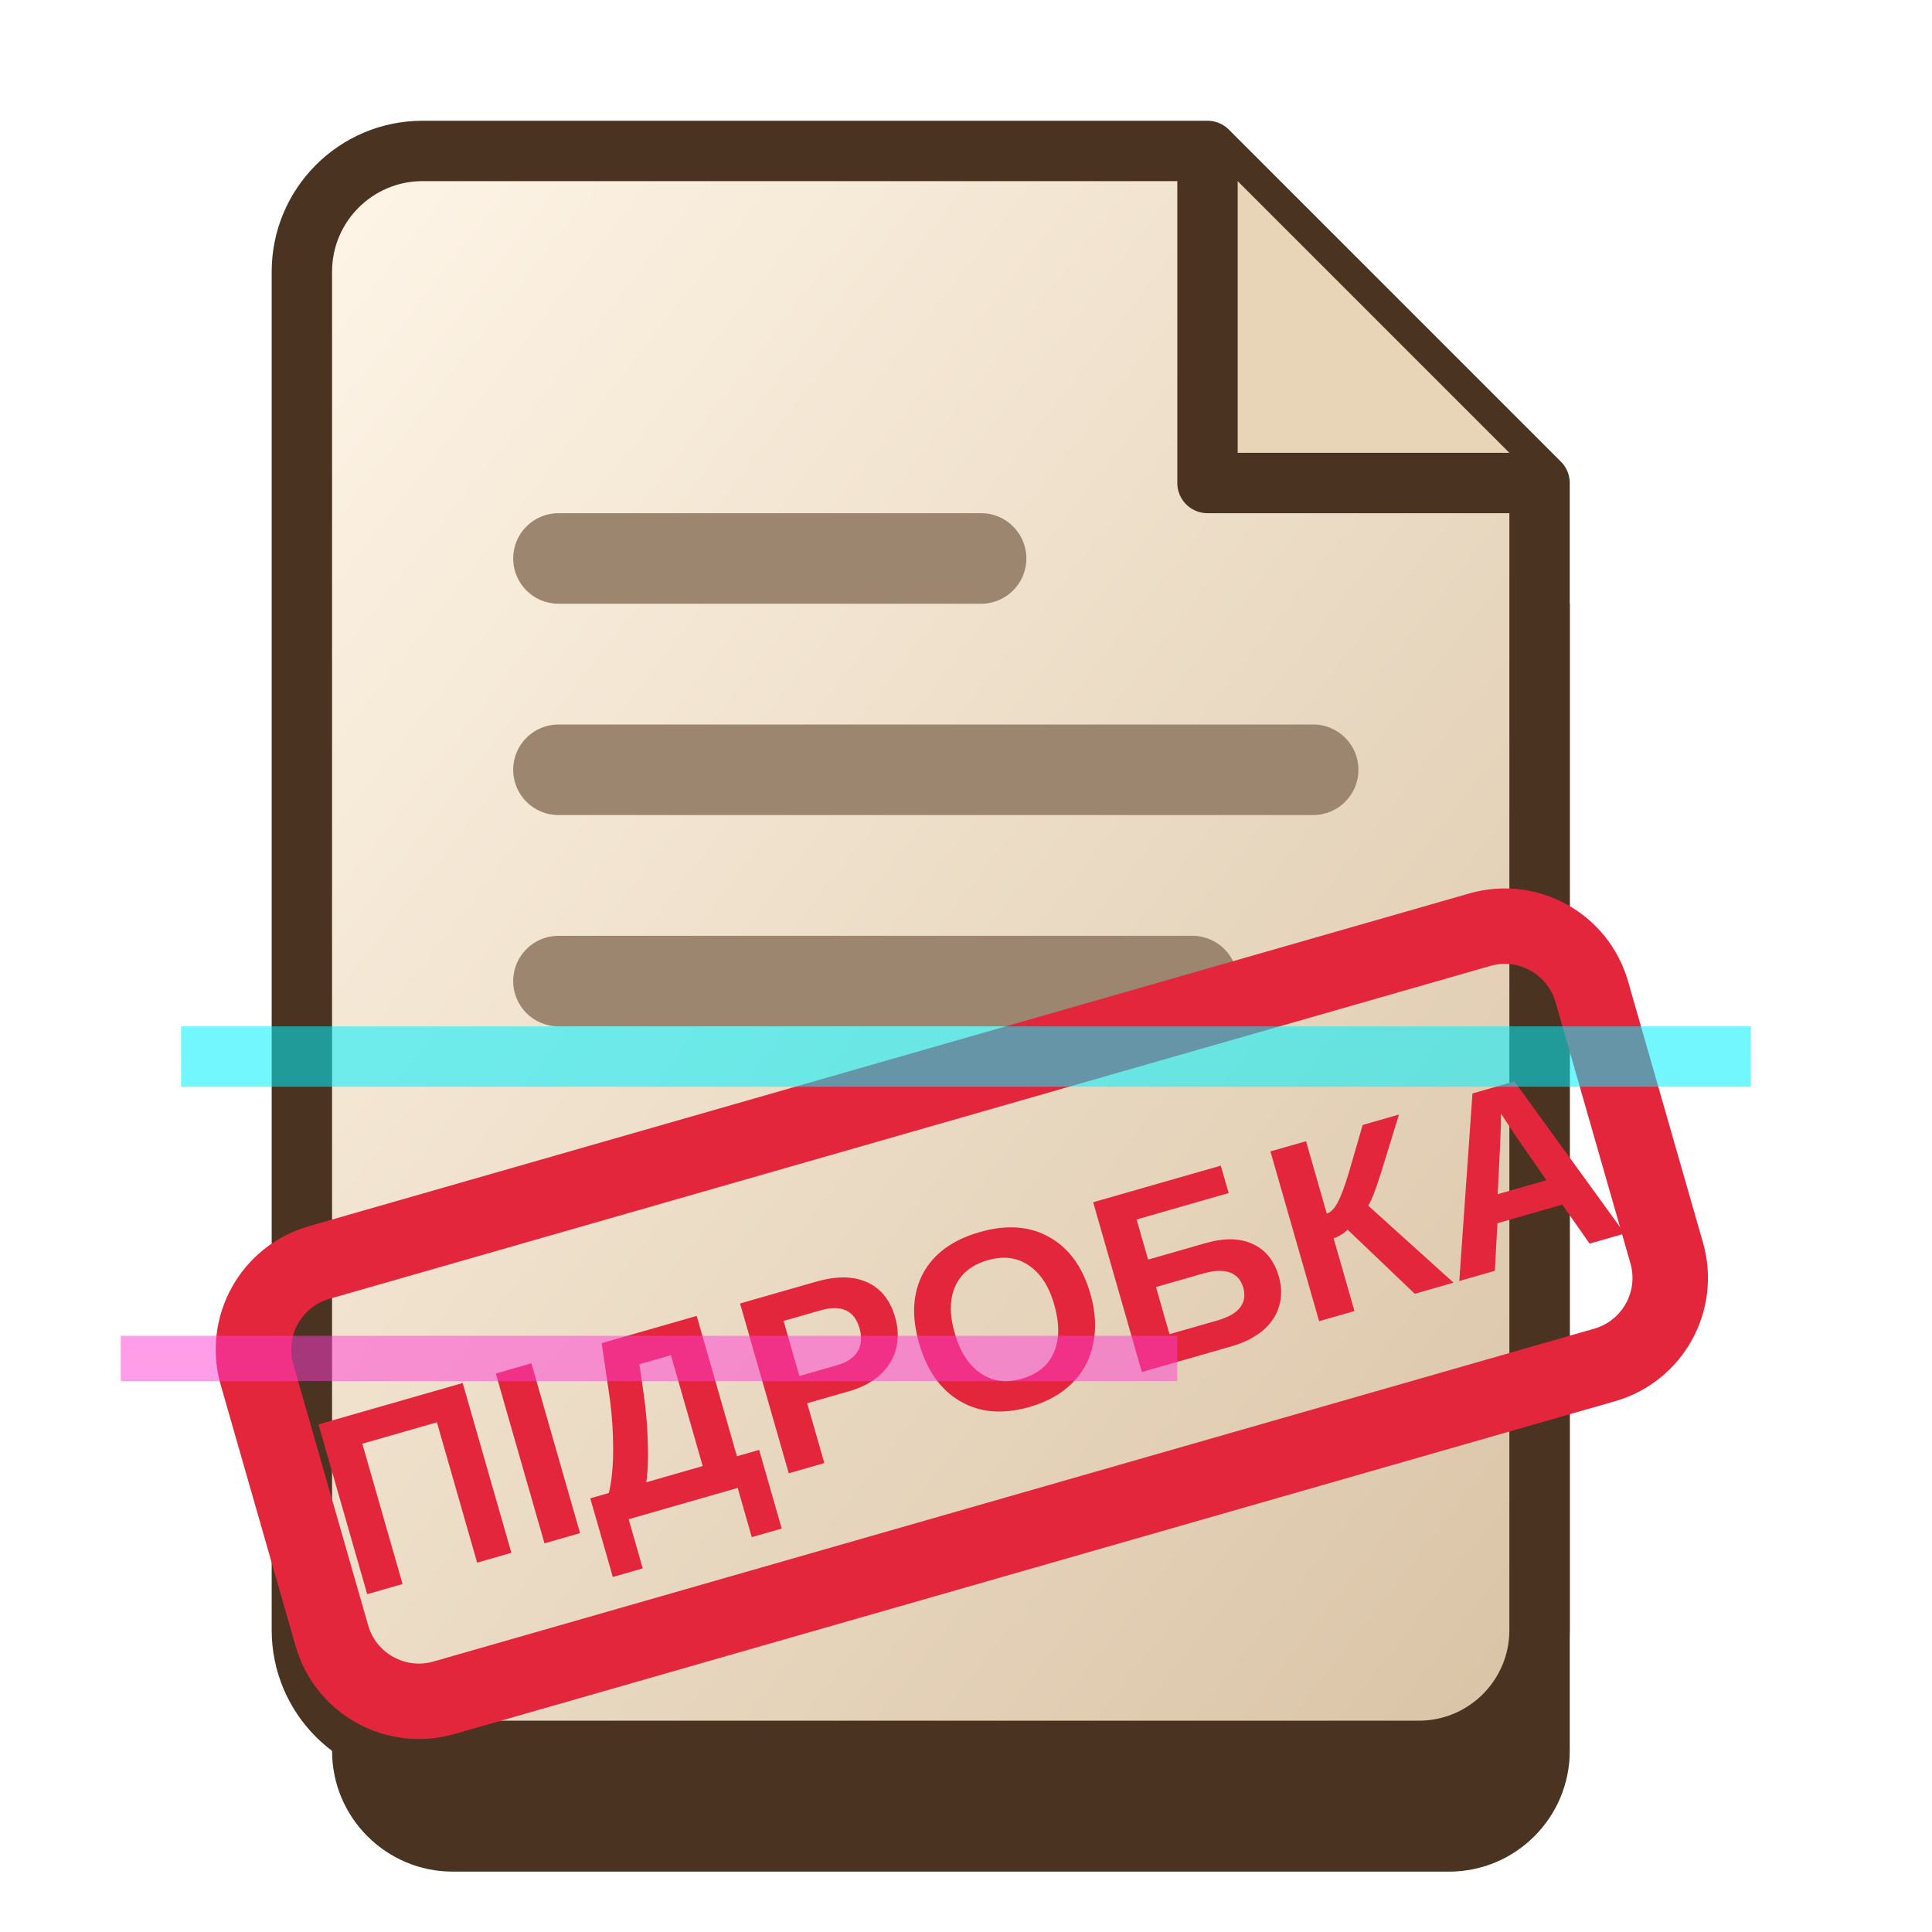
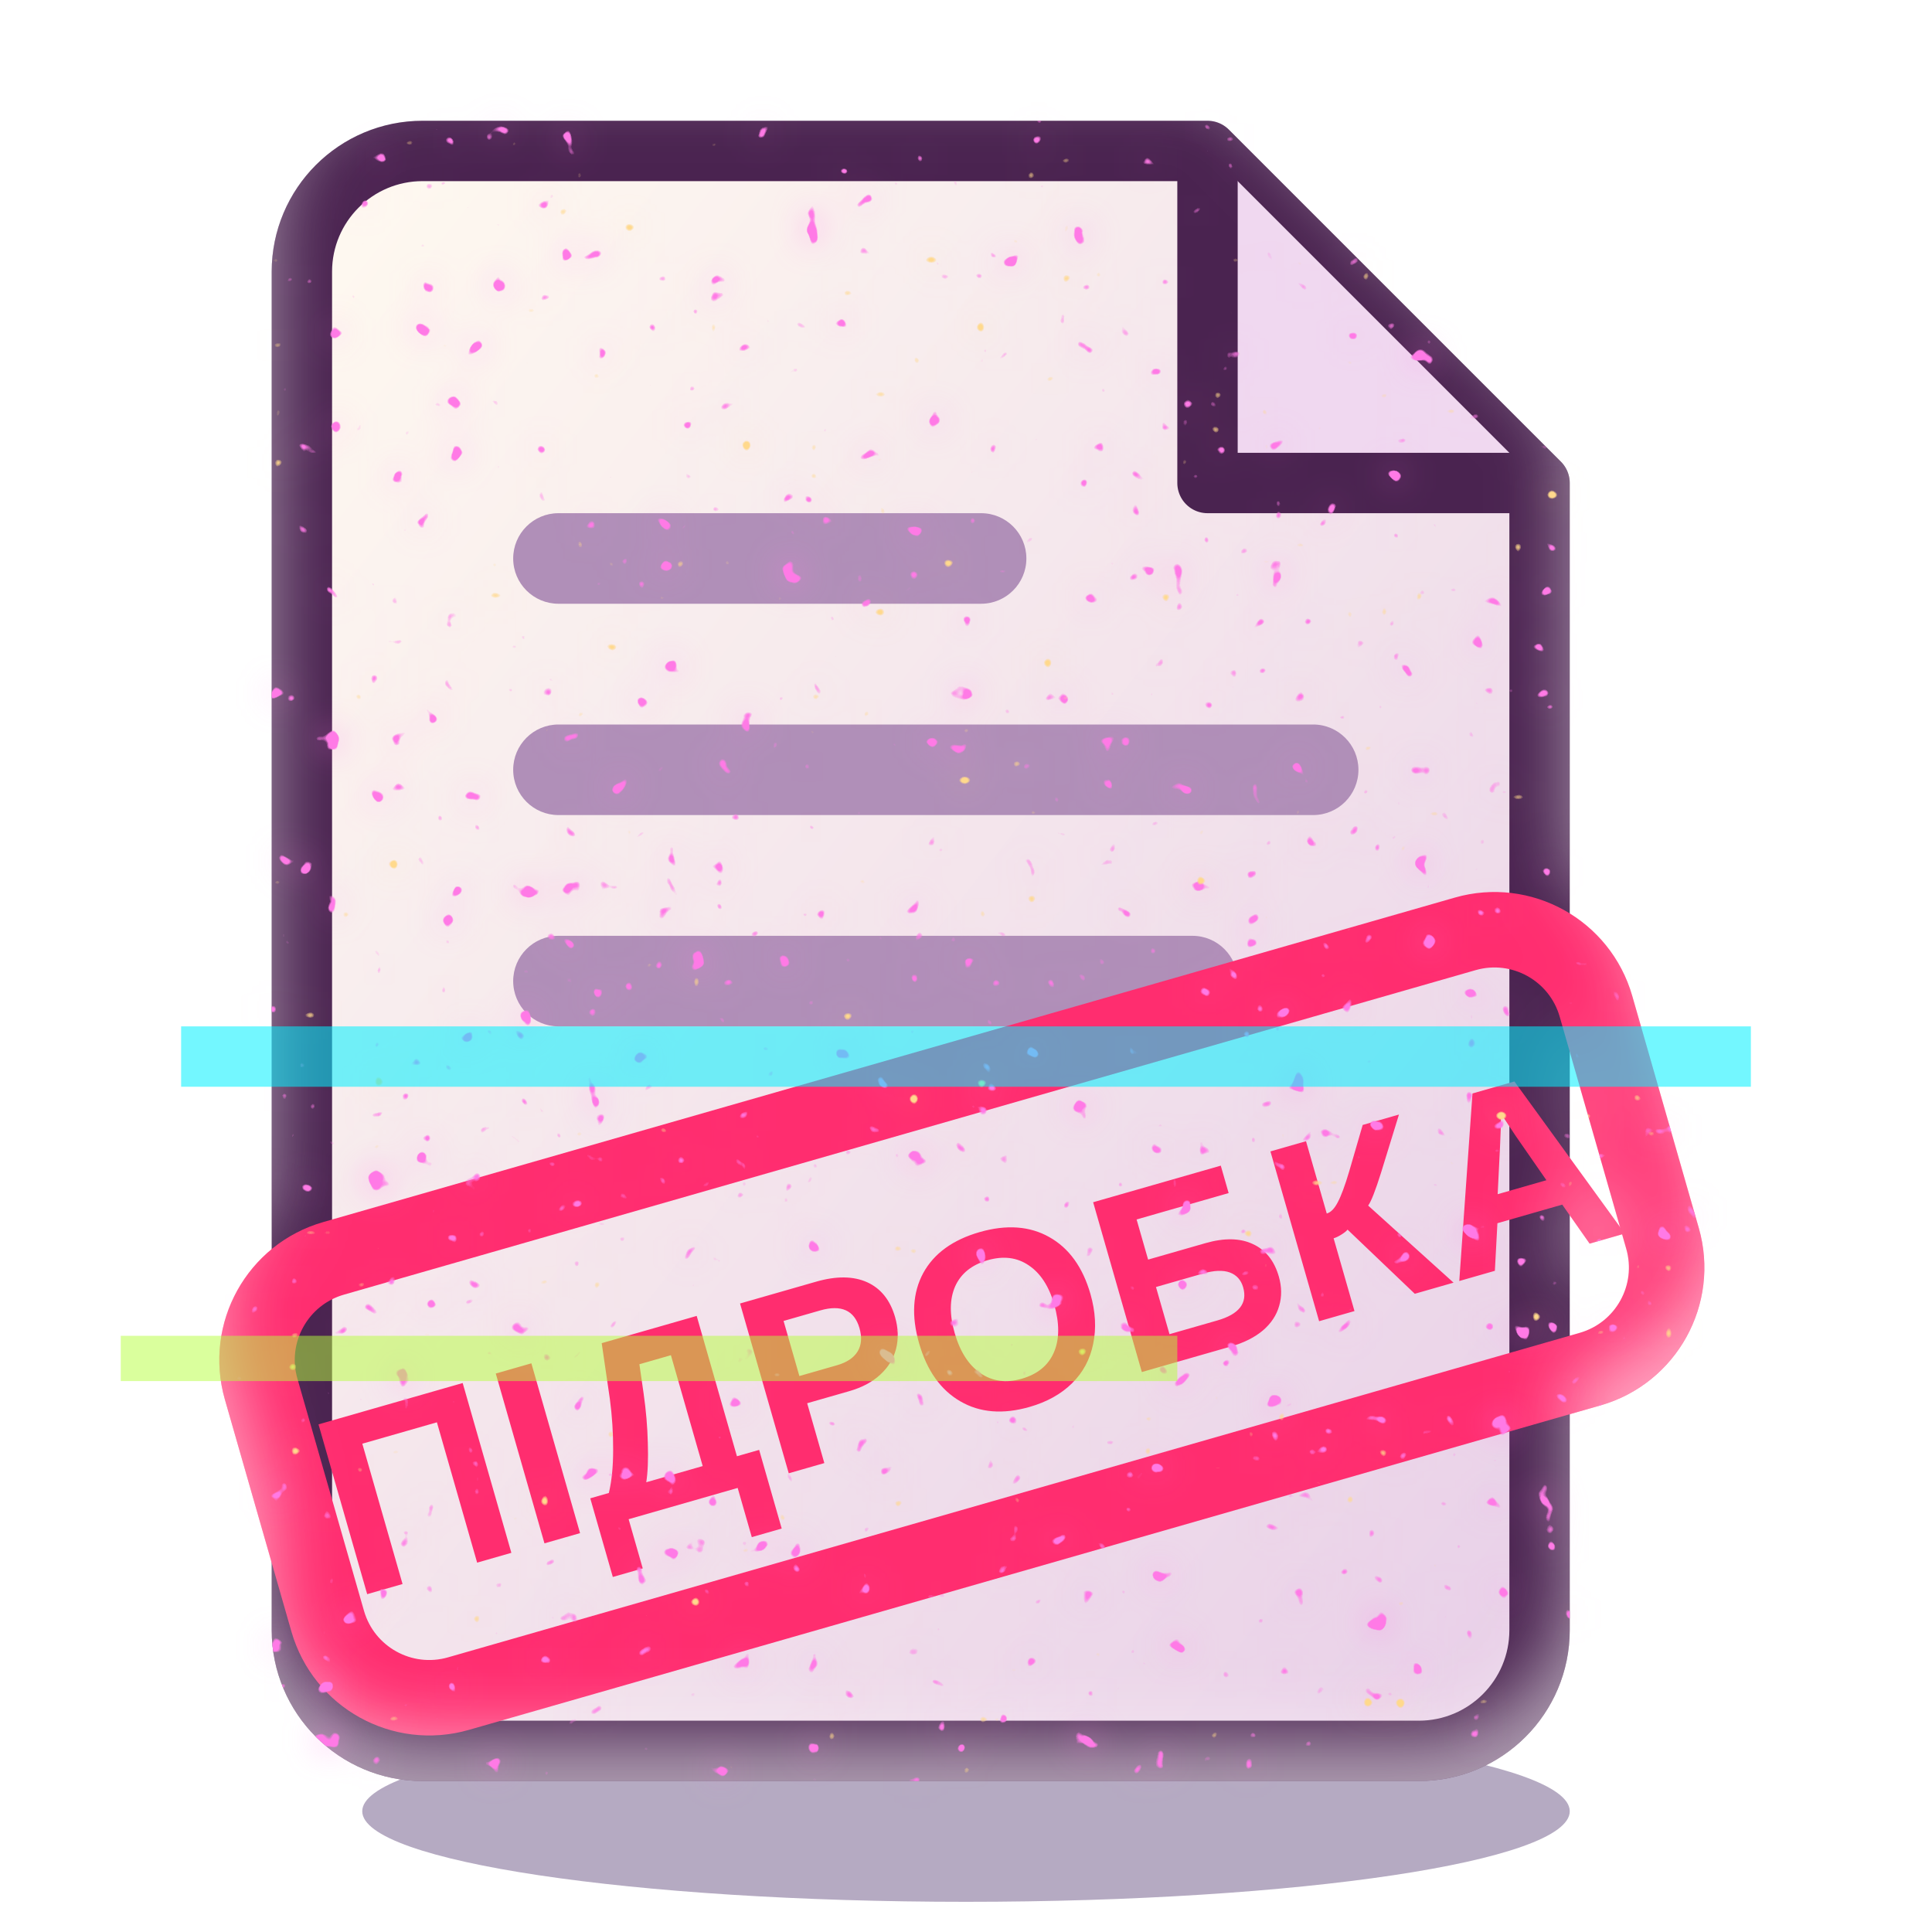
<svg xmlns="http://www.w3.org/2000/svg" viewBox="0 0 128 128">
  <defs>
+     <filter id="gl" x="-10%" y="-10%" width="120%" height="120%" color-interpolation-filters="sRGB">
+       <feTurbulence type="fractalNoise" baseFrequency=".62" numOctaves="2" seed="25" result="n" />
+       <feColorMatrix in="n" type="matrix" values="0 0 0 0 1.000  0 0 0 0 0.478  0 0 0 0 0.902  0 0 0 22 -16.4" result="d" />
+       <feComposite in="d" in2="SourceAlpha" operator="in" result="sp" />
+       <feTurbulence type="fractalNoise" baseFrequency=".9" numOctaves="1" seed="65" result="n2" />
+       <feColorMatrix in="n2" type="matrix" values="0 0 0 0 1  0 0 0 0 .85  0 0 0 0 .55  0 0 0 22 -16.9" result="d2" />
+       <feComposite in="d2" in2="SourceAlpha" operator="in" result="sp2" />
+       <feMerge result="spm">
+         <feMergeNode in="sp" />
+         <feMergeNode in="sp2" />
+       </feMerge>
+       <feGaussianBlur in="spm" stdDeviation="1.1" result="spb" />
+       <feGaussianBlur in="SourceAlpha" stdDeviation="2.4" result="bl" />
+       <feOffset in="bl" dx="0" dy="-3" result="up" />
+       <feComposite in="SourceAlpha" in2="up" operator="out" result="rim" />
+       <feFlood flood-color="#ffffff" flood-opacity=".55" />
+       <feComposite in2="rim" operator="in" result="rimlight" />
+       <feMerge>
+         <feMergeNode in="SourceGraphic" />
+         <feMergeNode in="rimlight" />
+         <feMergeNode in="spb" />
+         <feMergeNode in="spm" />
+       </feMerge>
+     </filter>
    <linearGradient id="p" x1="0" y1="0" x2="1" y2="1">
-       <stop offset="0" stop-color="#fff6e8" />
-       <stop offset="1" stop-color="#d9c3a5" />
+       <stop offset="0" stop-color="#fffaf0" />
+       <stop offset="1" stop-color="#e8cfe8" />
    </linearGradient>
  </defs>
-   <path d="M28 14h52l22 22v76a8 8 0 0 1-8 8H28a8 8 0 0 1-8-8V22a8 8 0 0 1 8-8z" fill="#4a3320" transform="translate(2 4)" />
-   <path d="M28 10h52l22 22v76a8 8 0 0 1-8 8H28a8 8 0 0 1-8-8V18a8 8 0 0 1 8-8z" fill="url(#p)" stroke="#4a3320" stroke-width="4" stroke-linejoin="round" />
-   <path d="M80 10v22h22" fill="#e8d5b8" stroke="#4a3320" stroke-width="4" stroke-linejoin="round" />
-   <rect x="34" y="34" width="34" height="6" rx="3" fill="#9c8670" />
-   <rect x="34" y="48" width="56" height="6" rx="3" fill="#9c8670" />
-   <rect x="34" y="62" width="48" height="6" rx="3" fill="#9c8670" />
-   <g transform="rotate(-16 64 88)">
-     <rect x="18" y="72" width="92" height="30" rx="6" fill="none" stroke="#e3263c" stroke-width="5" />
-     <text x="64" y="94" font-family="Arial Black,Arial,sans-serif" font-weight="900" font-size="17" fill="#e3263c" text-anchor="middle">ПІДРОБКА</text>
+   <ellipse cx="64" cy="120" rx="40" ry="6" fill="#2a0b4f" opacity=".35" />
+   <g filter="url(#gl)">
+     <path d="M28 10h52l22 22v76a8 8 0 0 1-8 8H28a8 8 0 0 1-8-8V18a8 8 0 0 1 8-8z" fill="url(#p)" stroke="#4a2350" stroke-width="4" stroke-linejoin="round" />
+     <path d="M80 10v22h22" fill="#f0d8f0" stroke="#4a2350" stroke-width="4" stroke-linejoin="round" />
+     <rect x="34" y="34" width="34" height="6" rx="3" fill="#b08fb8" />
+     <rect x="34" y="48" width="56" height="6" rx="3" fill="#b08fb8" />
+     <rect x="34" y="62" width="48" height="6" rx="3" fill="#b08fb8" />
+     <g transform="rotate(-16 64 88)">
+       <rect x="18" y="72" width="92" height="30" rx="7" fill="none" stroke="#ff2d6f" stroke-width="5" />
+       <text x="64" y="94" font-family="Arial Black,Arial,sans-serif" font-weight="900" font-size="17" fill="#ff2d6f" text-anchor="middle">ПІДРОБКА</text>
+     </g>
  </g>
  <path d="M12 70h104" stroke="#00f0ff" stroke-width="4" opacity=".55" />
-   <path d="M8 90h70" stroke="#ff3bd4" stroke-width="3" opacity=".5" />
+   <path d="M8 90h70" stroke="#b6ff3b" stroke-width="3" opacity=".5" />
</svg>
